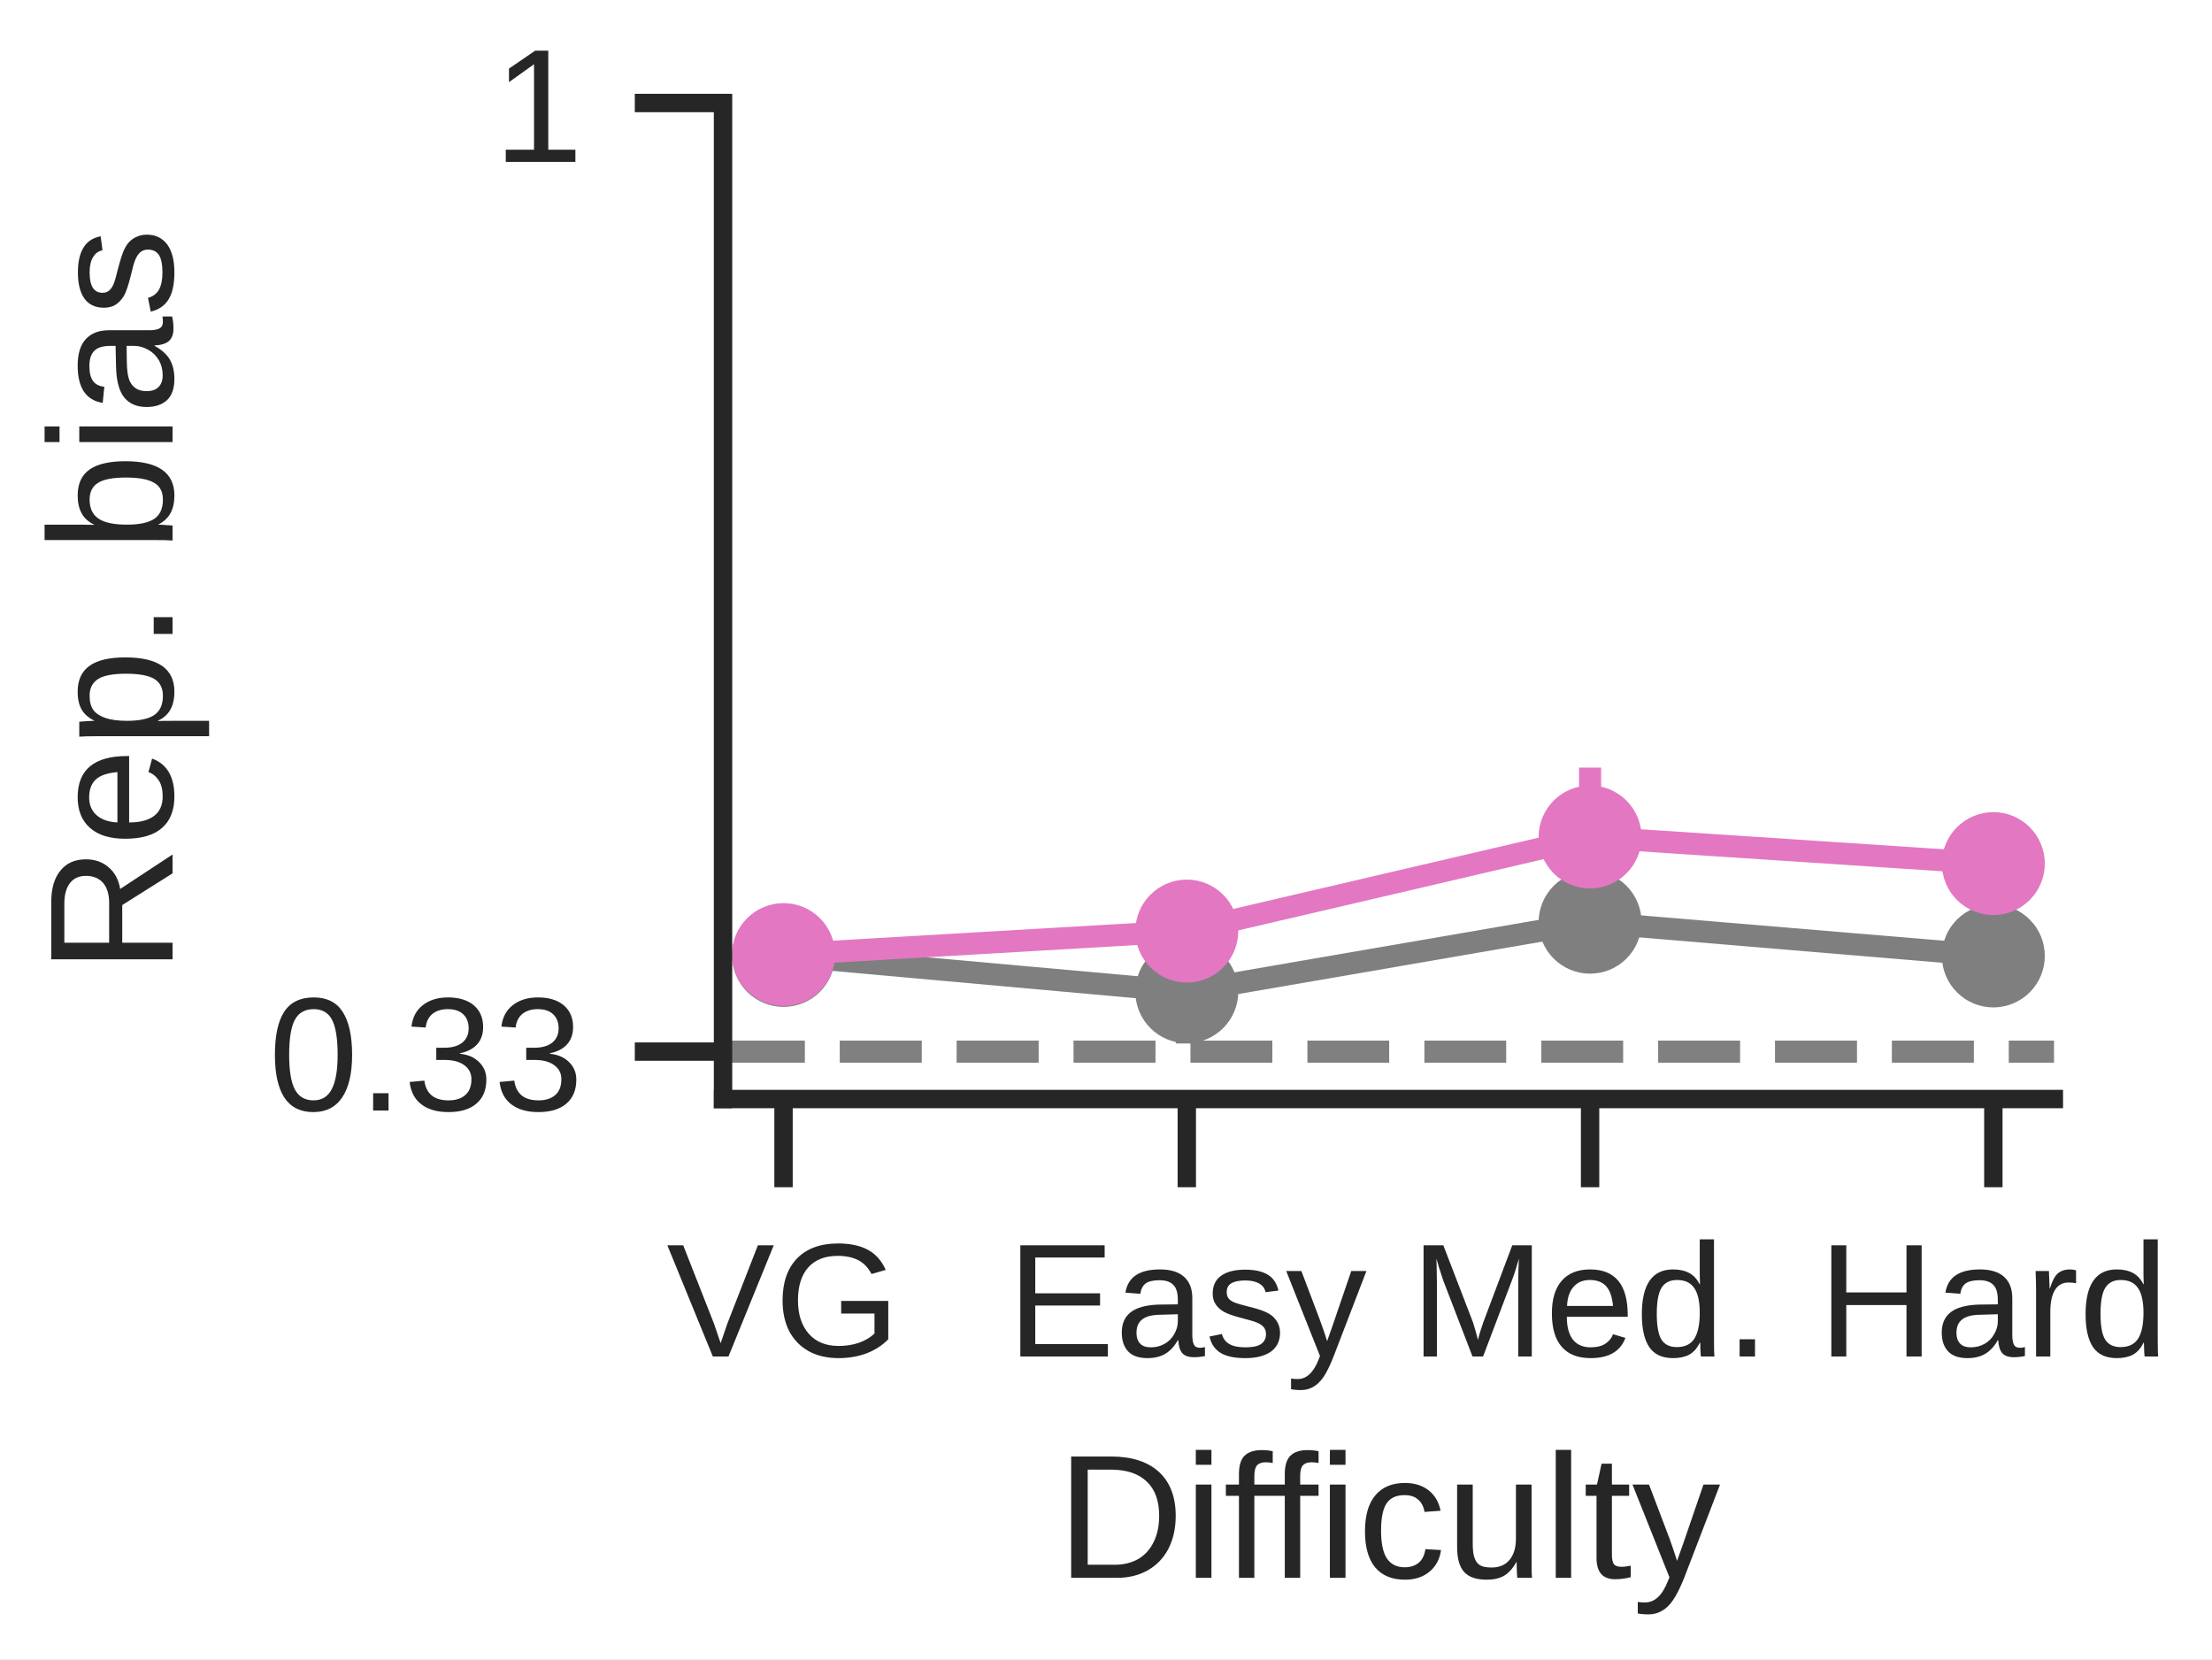
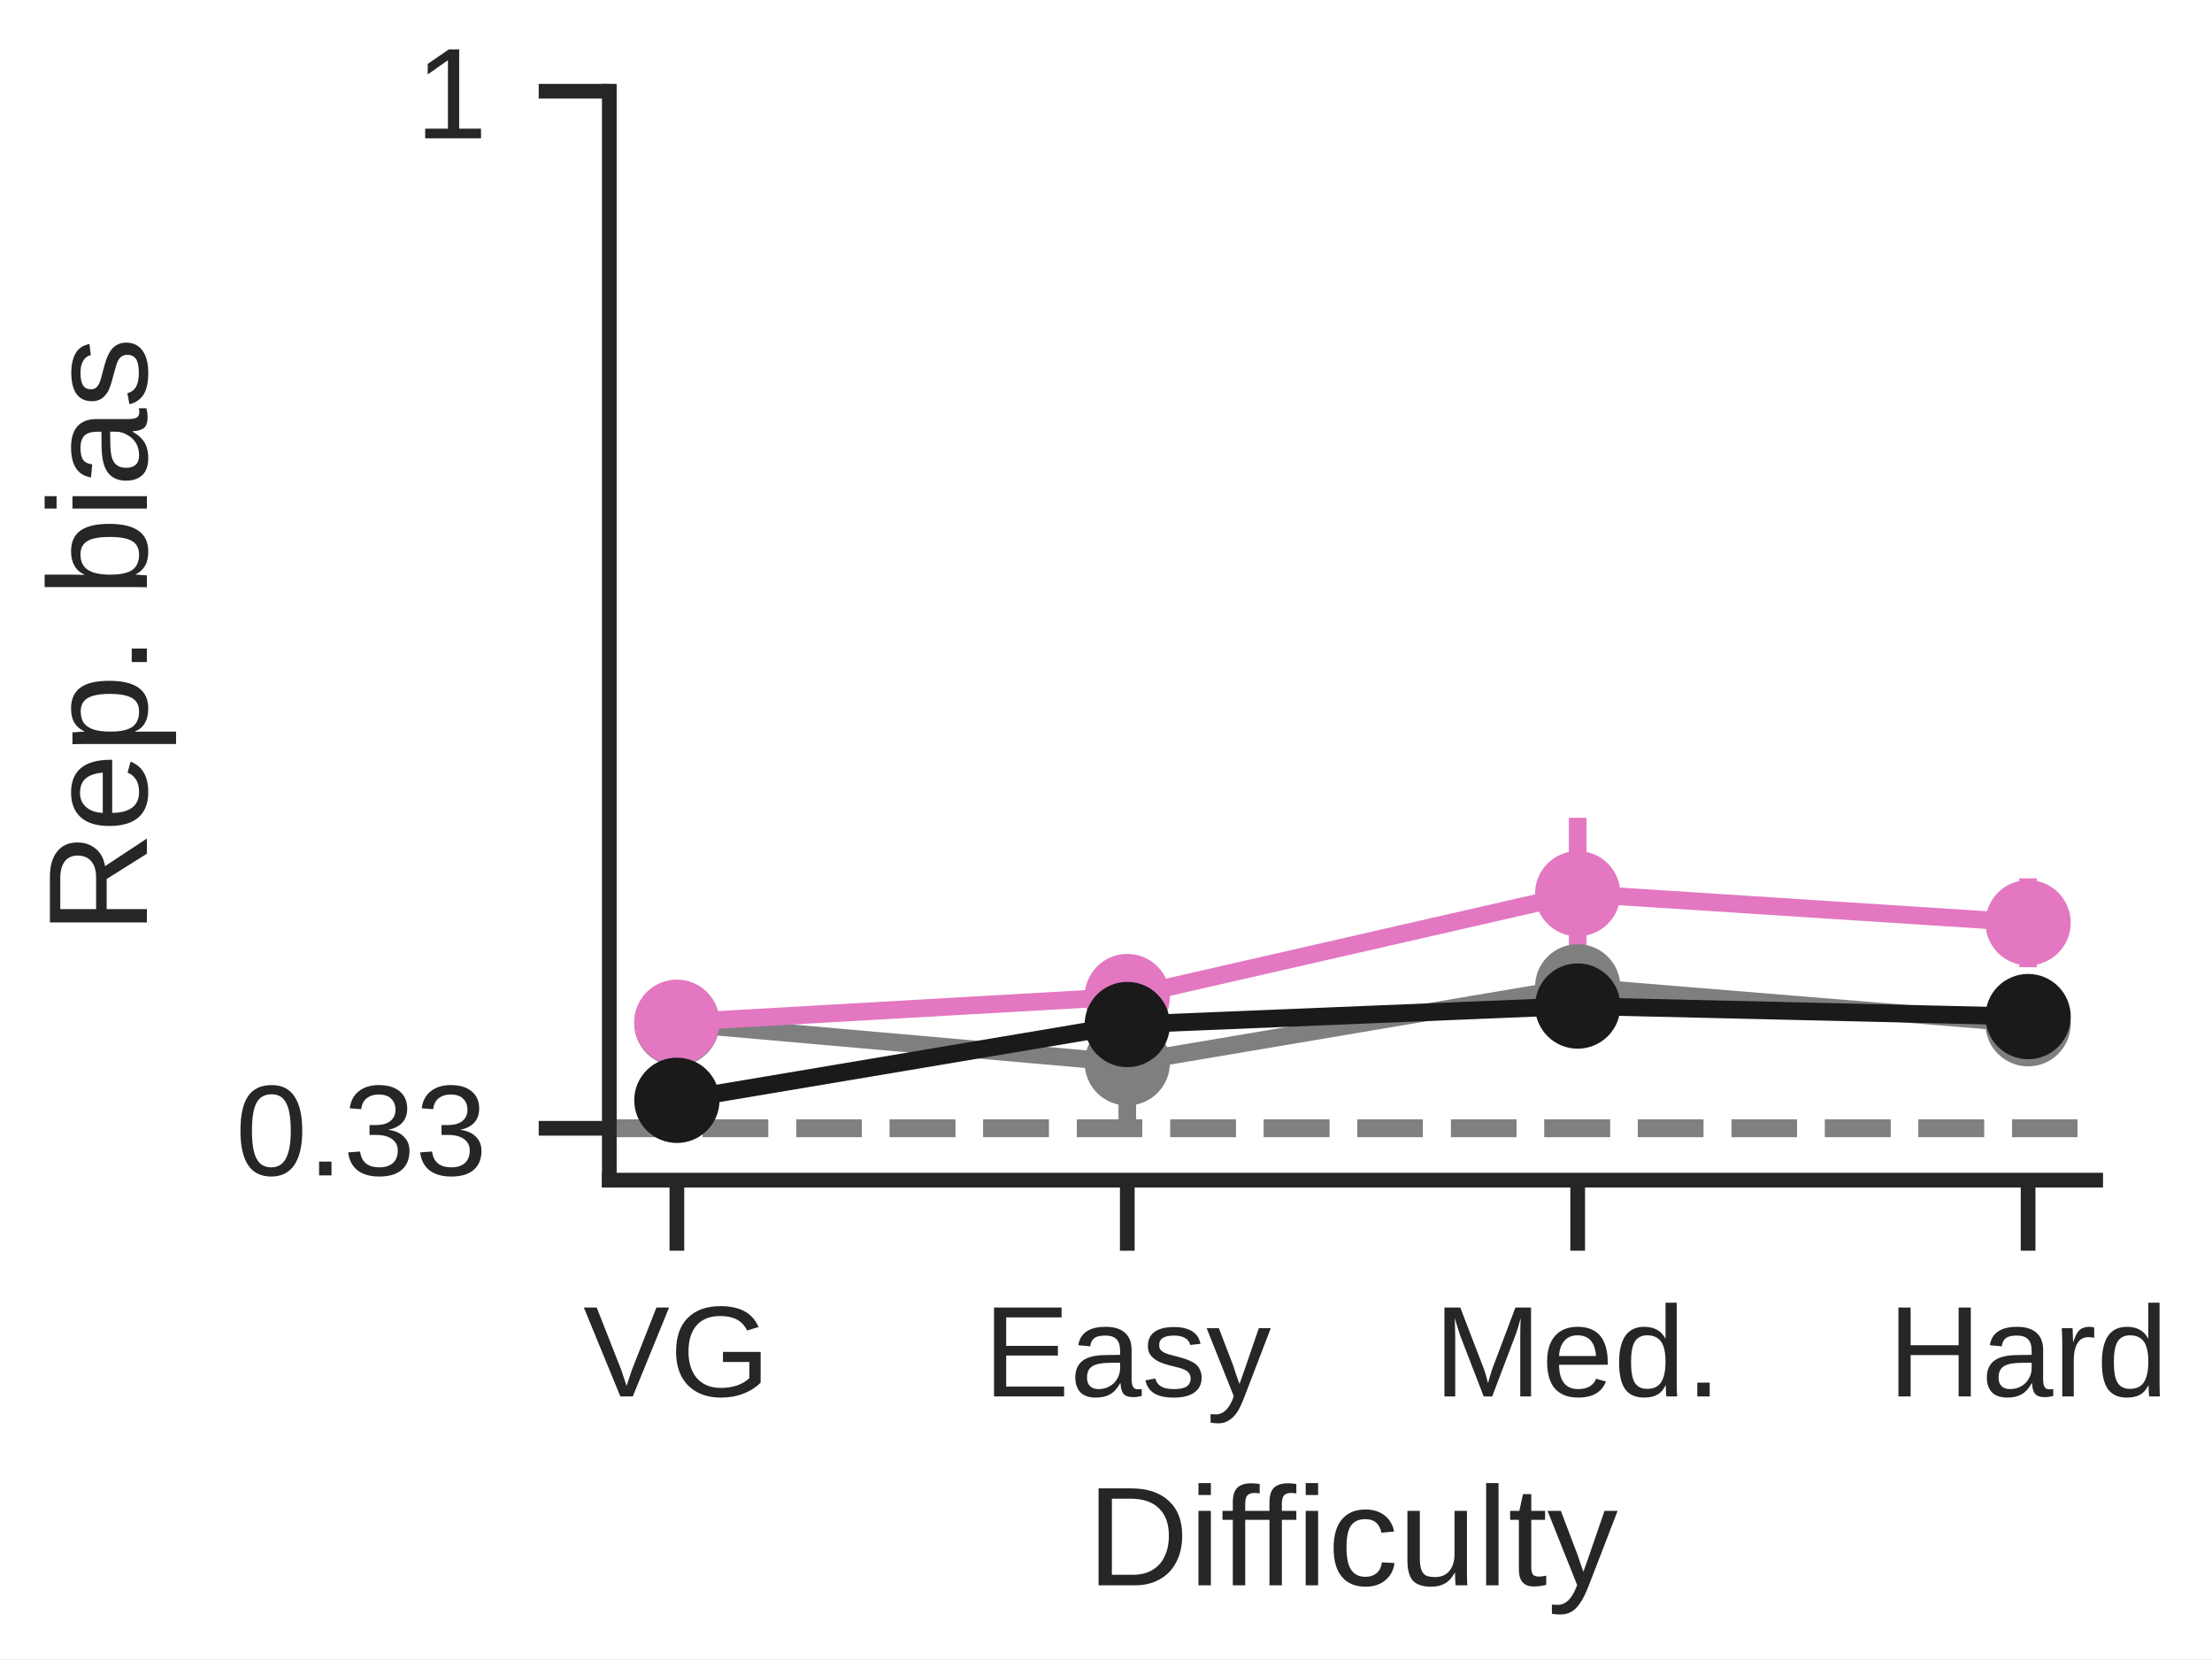
<svg xmlns="http://www.w3.org/2000/svg" xmlns:xlink="http://www.w3.org/1999/xlink" width="150.425pt" height="112.819pt" viewBox="0 0 150.425 112.819" version="1.1">
  <defs>
    <style type="text/css">*{stroke-linejoin: round; stroke-linecap: butt}</style>
  </defs>
  <g id="figure_1">
    <g id="patch_1">
      <path d="M 0 112.819  L 150.425 112.819  L 150.425 0  L 0 0  z " style="fill: #ffffff" />
    </g>
    <g id="axes_1">
      <g id="patch_2">
-         <path d="M 49.169 74.733  L 139.67 74.733  L 139.67 7.004  L 49.169 7.004  z " style="fill: #ffffff" />
+         <path d="M 41.435 80.25  L 142.514 80.25  L 142.514 6.204  L 41.435 6.204  z " style="fill: #ffffff" />
      </g>
      <g id="matplotlib.axis_1">
        <g id="xtick_1">
          <g id="line2d_1">
            <defs>
-               <path id="md5eafbbcb9" d="M 0 0  L 0 6  " style="stroke: #262626; stroke-width: 1.25" />
+               <path id="m986cabda8f" d="M 0 0  L 0 4.8  " style="stroke: #262626" />
            </defs>
            <g>
-               <use xlink:href="#md5eafbbcb9" x="53.283" y="74.733" style="fill: #262626; stroke: #262626; stroke-width: 1.25" />
+               <use xlink:href="#m986cabda8f" x="46.03" y="80.25" style="fill: #262626; stroke: #262626" />
            </g>
          </g>
          <g id="text_1">
-             <text style="font-size: 11px; font-family: 'Arial', 'DejaVu Sans', 'Liberation Sans', 'Bitstream Vera Sans', sans-serif; text-anchor: middle; fill: #262626" x="53.283" y="92.242" transform="rotate(-0 53.28266 92.24155)">VG</text>
+             <text style="font-size: 8.8px; font-family: 'Arial', 'DejaVu Sans', 'Liberation Sans', 'Bitstream Vera Sans', sans-serif; text-anchor: middle; fill: #262626" x="46.03" y="94.957" transform="rotate(-0 46.02972 94.95697)">VG</text>
          </g>
        </g>
        <g id="xtick_2">
          <g id="line2d_2">
            <g>
-               <use xlink:href="#md5eafbbcb9" x="80.707" y="74.733" style="fill: #262626; stroke: #262626; stroke-width: 1.25" />
+               <use xlink:href="#m986cabda8f" x="76.66" y="80.25" style="fill: #262626; stroke: #262626" />
            </g>
          </g>
          <g id="text_2">
-             <text style="font-size: 11px; font-family: 'Arial', 'DejaVu Sans', 'Liberation Sans', 'Bitstream Vera Sans', sans-serif; text-anchor: middle; fill: #262626" x="80.707" y="92.242" transform="rotate(-0 80.70714 92.24155)">Easy</text>
+             <text style="font-size: 8.8px; font-family: 'Arial', 'DejaVu Sans', 'Liberation Sans', 'Bitstream Vera Sans', sans-serif; text-anchor: middle; fill: #262626" x="76.66" y="94.957" transform="rotate(-0 76.65957 94.95697)">Easy</text>
          </g>
        </g>
        <g id="xtick_3">
          <g id="line2d_3">
            <g>
-               <use xlink:href="#md5eafbbcb9" x="108.132" y="74.733" style="fill: #262626; stroke: #262626; stroke-width: 1.25" />
+               <use xlink:href="#m986cabda8f" x="107.289" y="80.25" style="fill: #262626; stroke: #262626" />
            </g>
          </g>
          <g id="text_3">
-             <text style="font-size: 11px; font-family: 'Arial', 'DejaVu Sans', 'Liberation Sans', 'Bitstream Vera Sans', sans-serif; text-anchor: middle; fill: #262626" x="108.132" y="92.242" transform="rotate(-0 108.1316 92.24155)">Med.</text>
+             <text style="font-size: 8.8px; font-family: 'Arial', 'DejaVu Sans', 'Liberation Sans', 'Bitstream Vera Sans', sans-serif; text-anchor: middle; fill: #262626" x="107.289" y="94.957" transform="rotate(-0 107.2894 94.95697)">Med.</text>
          </g>
        </g>
        <g id="xtick_4">
          <g id="line2d_4">
            <g>
-               <use xlink:href="#md5eafbbcb9" x="135.556" y="74.733" style="fill: #262626; stroke: #262626; stroke-width: 1.25" />
+               <use xlink:href="#m986cabda8f" x="137.919" y="80.25" style="fill: #262626; stroke: #262626" />
            </g>
          </g>
          <g id="text_4">
-             <text style="font-size: 11px; font-family: 'Arial', 'DejaVu Sans', 'Liberation Sans', 'Bitstream Vera Sans', sans-serif; text-anchor: middle; fill: #262626" x="135.556" y="92.242" transform="rotate(-0 135.5561 92.24155)">Hard</text>
+             <text style="font-size: 8.8px; font-family: 'Arial', 'DejaVu Sans', 'Liberation Sans', 'Bitstream Vera Sans', sans-serif; text-anchor: middle; fill: #262626" x="137.919" y="94.957" transform="rotate(-0 137.9193 94.95697)">Hard</text>
          </g>
        </g>
        <g id="text_5">
-           <text style="font-size: 12px; font-family: 'Arial', 'DejaVu Sans', 'Liberation Sans', 'Bitstream Vera Sans', sans-serif; text-anchor: middle; fill: #262626" x="94.419" y="107.293" transform="rotate(-0 94.41938 107.293)">Difficulty</text>
+           <text style="font-size: 9.6px; font-family: 'Arial', 'DejaVu Sans', 'Liberation Sans', 'Bitstream Vera Sans', sans-serif; text-anchor: middle; fill: #262626" x="91.974" y="107.798" transform="rotate(-0 91.9745 107.7982)">Difficulty</text>
        </g>
      </g>
      <g id="matplotlib.axis_2">
        <g id="ytick_1">
          <g id="line2d_5">
            <defs>
-               <path id="mf5432611da" d="M 0 0  L -6 0  " style="stroke: #262626; stroke-width: 1.25" />
+               <path id="m5198b93d56" d="M 0 0  L -4.8 0  " style="stroke: #262626" />
            </defs>
            <g>
-               <use xlink:href="#mf5432611da" x="49.169" y="71.508" style="fill: #262626; stroke: #262626; stroke-width: 1.25" />
+               <use xlink:href="#m5198b93d56" x="41.435" y="76.724" style="fill: #262626; stroke: #262626" />
            </g>
          </g>
          <g id="text_6">
-             <text style="font-size: 11px; font-family: 'Arial', 'DejaVu Sans', 'Liberation Sans', 'Bitstream Vera Sans', sans-serif; text-anchor: end; fill: #262626" x="39.669" y="75.512" transform="rotate(-0 39.66899 75.51221)">0.33</text>
+             <text style="font-size: 8.8px; font-family: 'Arial', 'DejaVu Sans', 'Liberation Sans', 'Bitstream Vera Sans', sans-serif; text-anchor: end; fill: #262626" x="33.135" y="79.928" transform="rotate(-0 33.13524 79.92761)">0.33</text>
          </g>
        </g>
        <g id="ytick_2">
          <g id="line2d_6">
            <g>
-               <use xlink:href="#mf5432611da" x="49.169" y="7.004" style="fill: #262626; stroke: #262626; stroke-width: 1.25" />
+               <use xlink:href="#m5198b93d56" x="41.435" y="6.204" style="fill: #262626; stroke: #262626" />
            </g>
          </g>
          <g id="text_7">
-             <text style="font-size: 11px; font-family: 'Arial', 'DejaVu Sans', 'Liberation Sans', 'Bitstream Vera Sans', sans-serif; text-anchor: end; fill: #262626" x="39.669" y="11.009" transform="rotate(-0 39.66899 11.00854)">1</text>
+             <text style="font-size: 8.8px; font-family: 'Arial', 'DejaVu Sans', 'Liberation Sans', 'Bitstream Vera Sans', sans-serif; text-anchor: end; fill: #262626" x="33.135" y="9.407" transform="rotate(-0 33.13524 9.406881)">1</text>
          </g>
        </g>
        <g id="text_8">
-           <text style="font-size: 12px; font-family: 'Arial', 'DejaVu Sans', 'Liberation Sans', 'Bitstream Vera Sans', sans-serif; text-anchor: middle; fill: #262626" x="11.737" y="40.869" transform="rotate(-90 11.73657 40.86882)">Rep. bias</text>
+           <text style="font-size: 9.6px; font-family: 'Arial', 'DejaVu Sans', 'Liberation Sans', 'Bitstream Vera Sans', sans-serif; text-anchor: middle; fill: #262626" x="9.989" y="43.227" transform="rotate(-90 9.989302 43.22695)">Rep. bias</text>
        </g>
      </g>
      <g id="LineCollection_1">
-         <path d="M 53.283 67.188  L 53.283 62.748  " clip-path="url(#pda59273777)" style="fill: none; stroke: #7f7f7f; stroke-width: 1.5" />
-         <path d="M 80.707 70.957  L 80.707 63.917  " clip-path="url(#pda59273777)" style="fill: none; stroke: #7f7f7f; stroke-width: 1.5" />
-         <path d="M 108.132 63.947  L 108.132 61.471  " clip-path="url(#pda59273777)" style="fill: none; stroke: #7f7f7f; stroke-width: 1.5" />
-         <path d="M 135.556 66.816  L 135.556 63.19  " clip-path="url(#pda59273777)" style="fill: none; stroke: #7f7f7f; stroke-width: 1.5" />
+         <path d="M 46.03 72.001  L 46.03 67.147  " clip-path="url(#p45032e541b)" style="fill: none; stroke: #7f7f7f; stroke-width: 1.2" />
+         <path d="M 76.66 76.121  L 76.66 68.425  " clip-path="url(#p45032e541b)" style="fill: none; stroke: #7f7f7f; stroke-width: 1.2" />
+         <path d="M 107.289 68.458  L 107.289 65.751  " clip-path="url(#p45032e541b)" style="fill: none; stroke: #7f7f7f; stroke-width: 1.2" />
+         <path d="M 137.919 71.595  L 137.919 67.63  " clip-path="url(#p45032e541b)" style="fill: none; stroke: #7f7f7f; stroke-width: 1.2" />
      </g>
      <g id="line2d_7">
-         <path d="M 49.169 71.508  L 139.67 71.508  " clip-path="url(#pda59273777)" style="fill: none; stroke-dasharray: 5.55,2.4; stroke-dashoffset: 0; stroke: #808080; stroke-width: 1.5" />
+         <path d="M 41.435 76.724  L 142.514 76.724  " clip-path="url(#p45032e541b)" style="fill: none; stroke-dasharray: 4.44,1.92; stroke-dashoffset: 0; stroke: #808080; stroke-width: 1.2" />
      </g>
      <g id="LineCollection_2">
-         <path d="M 53.283 66.823  L 53.283 63.001  " clip-path="url(#pda59273777)" style="fill: none; stroke: #e377c2; stroke-width: 1.5" />
-         <path d="M 80.707 64.908  L 80.707 61.717  " clip-path="url(#pda59273777)" style="fill: none; stroke: #e377c2; stroke-width: 1.5" />
-         <path d="M 108.132 61.632  L 108.132 52.196  " clip-path="url(#pda59273777)" style="fill: none; stroke: #e377c2; stroke-width: 1.5" />
-         <path d="M 135.556 61.487  L 135.556 55.961  " clip-path="url(#pda59273777)" style="fill: none; stroke: #e377c2; stroke-width: 1.5" />
+         <path d="M 46.03 71.602  L 46.03 67.423  " clip-path="url(#p45032e541b)" style="fill: none; stroke: #e377c2; stroke-width: 1.2" />
+         <path d="M 76.66 69.509  L 76.66 66.02  " clip-path="url(#p45032e541b)" style="fill: none; stroke: #e377c2; stroke-width: 1.2" />
+         <path d="M 107.289 65.927  L 107.289 55.611  " clip-path="url(#p45032e541b)" style="fill: none; stroke: #e377c2; stroke-width: 1.2" />
+         <path d="M 137.919 65.768  L 137.919 59.727  " clip-path="url(#p45032e541b)" style="fill: none; stroke: #e377c2; stroke-width: 1.2" />
      </g>
      <g id="line2d_8">
-         <path d="M 49.169 71.508  L 139.67 71.508  " clip-path="url(#pda59273777)" style="fill: none; stroke-dasharray: 5.55,2.4; stroke-dashoffset: 0; stroke: #808080; stroke-width: 1.5" />
+         <path d="M 41.435 76.724  L 142.514 76.724  " clip-path="url(#p45032e541b)" style="fill: none; stroke-dasharray: 4.44,1.92; stroke-dashoffset: 0; stroke: #808080; stroke-width: 1.2" />
+       </g>
+       <g id="LineCollection_3">
+         <path d="M 46.03 77.006  L 46.03 72.637  " clip-path="url(#p45032e541b)" style="fill: none; stroke: #1a1a1a; stroke-width: 1.2" />
+         <path d="M 76.66 70.592  L 76.66 68.741  " clip-path="url(#p45032e541b)" style="fill: none; stroke: #1a1a1a; stroke-width: 1.2" />
+         <path d="M 107.289 69.439  L 107.289 67.381  " clip-path="url(#p45032e541b)" style="fill: none; stroke: #1a1a1a; stroke-width: 1.2" />
+         <path d="M 137.919 70.164  L 137.919 68.09  " clip-path="url(#p45032e541b)" style="fill: none; stroke: #1a1a1a; stroke-width: 1.2" />
      </g>
      <g id="line2d_9">
-         <path d="M 53.283 64.968  L 80.707 67.437  L 108.132 62.709  L 135.556 65.003  " clip-path="url(#pda59273777)" style="fill: none; stroke: #7f7f7f; stroke-width: 1.5; stroke-linecap: round" />
+         <path d="M 41.435 76.724  L 142.514 76.724  " clip-path="url(#p45032e541b)" style="fill: none; stroke-dasharray: 4.44,1.92; stroke-dashoffset: 0; stroke: #808080; stroke-width: 1.2" />
+       </g>
+       <g id="line2d_10">
+         <path d="M 46.03 69.574  L 76.66 72.273  L 107.289 67.104  L 137.919 69.613  " clip-path="url(#p45032e541b)" style="fill: none; stroke: #7f7f7f; stroke-width: 1.2; stroke-linecap: round" />
        <defs>
-           <path id="mccf8324fb9" d="M 0 3  C 0.796 3 1.559 2.684 2.121 2.121  C 2.684 1.559 3 0.796 3 0  C 3 -0.796 2.684 -1.559 2.121 -2.121  C 1.559 -2.684 0.796 -3 0 -3  C -0.796 -3 -1.559 -2.684 -2.121 -2.121  C -2.684 -1.559 -3 -0.796 -3 0  C -3 0.796 -2.684 1.559 -2.121 2.121  C -1.559 2.684 -0.796 3 0 3  z " style="stroke: #7f7f7f" />
+           <path id="m74f339c392" d="M 0 2.4  C 0.636 2.4 1.247 2.147 1.697 1.697  C 2.147 1.247 2.4 0.636 2.4 0  C 2.4 -0.636 2.147 -1.247 1.697 -1.697  C 1.247 -2.147 0.636 -2.4 0 -2.4  C -0.636 -2.4 -1.247 -2.147 -1.697 -1.697  C -2.147 -1.247 -2.4 -0.636 -2.4 0  C -2.4 0.636 -2.147 1.247 -1.697 1.697  C -1.247 2.147 -0.636 2.4 0 2.4  z " style="stroke: #7f7f7f" />
        </defs>
-         <g clip-path="url(#pda59273777)">
-           <use xlink:href="#mccf8324fb9" x="53.283" y="64.968" style="fill: #7f7f7f; stroke: #7f7f7f" />
-           <use xlink:href="#mccf8324fb9" x="80.707" y="67.437" style="fill: #7f7f7f; stroke: #7f7f7f" />
-           <use xlink:href="#mccf8324fb9" x="108.132" y="62.709" style="fill: #7f7f7f; stroke: #7f7f7f" />
-           <use xlink:href="#mccf8324fb9" x="135.556" y="65.003" style="fill: #7f7f7f; stroke: #7f7f7f" />
+         <g clip-path="url(#p45032e541b)">
+           <use xlink:href="#m74f339c392" x="46.03" y="69.574" style="fill: #7f7f7f; stroke: #7f7f7f" />
+           <use xlink:href="#m74f339c392" x="76.66" y="72.273" style="fill: #7f7f7f; stroke: #7f7f7f" />
+           <use xlink:href="#m74f339c392" x="107.289" y="67.104" style="fill: #7f7f7f; stroke: #7f7f7f" />
+           <use xlink:href="#m74f339c392" x="137.919" y="69.613" style="fill: #7f7f7f; stroke: #7f7f7f" />
        </g>
      </g>
-       <g id="line2d_10">
-         <path d="M 53.283 64.912  L 80.707 63.313  L 108.132 56.914  L 135.556 58.724  " clip-path="url(#pda59273777)" style="fill: none; stroke: #e377c2; stroke-width: 1.5; stroke-linecap: round" />
+       <g id="line2d_11">
+         <path d="M 46.03 69.513  L 76.66 67.765  L 107.289 60.769  L 137.919 62.747  " clip-path="url(#p45032e541b)" style="fill: none; stroke: #e377c2; stroke-width: 1.2; stroke-linecap: round" />
        <defs>
-           <path id="md2b22e5081" d="M 0 3  C 0.796 3 1.559 2.684 2.121 2.121  C 2.684 1.559 3 0.796 3 0  C 3 -0.796 2.684 -1.559 2.121 -2.121  C 1.559 -2.684 0.796 -3 0 -3  C -0.796 -3 -1.559 -2.684 -2.121 -2.121  C -2.684 -1.559 -3 -0.796 -3 0  C -3 0.796 -2.684 1.559 -2.121 2.121  C -1.559 2.684 -0.796 3 0 3  z " style="stroke: #e377c2" />
+           <path id="m9dff98753f" d="M 0 2.4  C 0.636 2.4 1.247 2.147 1.697 1.697  C 2.147 1.247 2.4 0.636 2.4 0  C 2.4 -0.636 2.147 -1.247 1.697 -1.697  C 1.247 -2.147 0.636 -2.4 0 -2.4  C -0.636 -2.4 -1.247 -2.147 -1.697 -1.697  C -2.147 -1.247 -2.4 -0.636 -2.4 0  C -2.4 0.636 -2.147 1.247 -1.697 1.697  C -1.247 2.147 -0.636 2.4 0 2.4  z " style="stroke: #e377c2" />
        </defs>
-         <g clip-path="url(#pda59273777)">
-           <use xlink:href="#md2b22e5081" x="53.283" y="64.912" style="fill: #e377c2; stroke: #e377c2" />
-           <use xlink:href="#md2b22e5081" x="80.707" y="63.313" style="fill: #e377c2; stroke: #e377c2" />
-           <use xlink:href="#md2b22e5081" x="108.132" y="56.914" style="fill: #e377c2; stroke: #e377c2" />
-           <use xlink:href="#md2b22e5081" x="135.556" y="58.724" style="fill: #e377c2; stroke: #e377c2" />
+         <g clip-path="url(#p45032e541b)">
+           <use xlink:href="#m9dff98753f" x="46.03" y="69.513" style="fill: #e377c2; stroke: #e377c2" />
+           <use xlink:href="#m9dff98753f" x="76.66" y="67.765" style="fill: #e377c2; stroke: #e377c2" />
+           <use xlink:href="#m9dff98753f" x="107.289" y="60.769" style="fill: #e377c2; stroke: #e377c2" />
+           <use xlink:href="#m9dff98753f" x="137.919" y="62.747" style="fill: #e377c2; stroke: #e377c2" />
+         </g>
+       </g>
+       <g id="line2d_12">
+         <path d="M 46.03 74.821  L 76.66 69.667  L 107.289 68.41  L 137.919 69.127  " clip-path="url(#p45032e541b)" style="fill: none; stroke: #1a1a1a; stroke-width: 1.2; stroke-linecap: round" />
+         <defs>
+           <path id="m27f6f9d365" d="M 0 2.4  C 0.636 2.4 1.247 2.147 1.697 1.697  C 2.147 1.247 2.4 0.636 2.4 0  C 2.4 -0.636 2.147 -1.247 1.697 -1.697  C 1.247 -2.147 0.636 -2.4 0 -2.4  C -0.636 -2.4 -1.247 -2.147 -1.697 -1.697  C -2.147 -1.247 -2.4 -0.636 -2.4 0  C -2.4 0.636 -2.147 1.247 -1.697 1.697  C -1.247 2.147 -0.636 2.4 0 2.4  z " style="stroke: #1a1a1a" />
+         </defs>
+         <g clip-path="url(#p45032e541b)">
+           <use xlink:href="#m27f6f9d365" x="46.03" y="74.821" style="fill: #1a1a1a; stroke: #1a1a1a" />
+           <use xlink:href="#m27f6f9d365" x="76.66" y="69.667" style="fill: #1a1a1a; stroke: #1a1a1a" />
+           <use xlink:href="#m27f6f9d365" x="107.289" y="68.41" style="fill: #1a1a1a; stroke: #1a1a1a" />
+           <use xlink:href="#m27f6f9d365" x="137.919" y="69.127" style="fill: #1a1a1a; stroke: #1a1a1a" />
        </g>
      </g>
      <g id="patch_3">
-         <path d="M 49.169 74.733  L 49.169 7.004  " style="fill: none; stroke: #262626; stroke-width: 1.25; stroke-linejoin: miter; stroke-linecap: square" />
+         <path d="M 41.435 80.25  L 41.435 6.204  " style="fill: none; stroke: #262626; stroke-linejoin: miter; stroke-linecap: square" />
      </g>
      <g id="patch_4">
-         <path d="M 49.169 74.733  L 139.67 74.733  " style="fill: none; stroke: #262626; stroke-width: 1.25; stroke-linejoin: miter; stroke-linecap: square" />
+         <path d="M 41.435 80.25  L 142.514 80.25  " style="fill: none; stroke: #262626; stroke-linejoin: miter; stroke-linecap: square" />
      </g>
      <g id="legend_1" />
    </g>
  </g>
  <defs>
-     <clipPath id="pda59273777">
-       <rect x="49.169" y="7.004" width="90.501" height="67.729" />
+     <clipPath id="p45032e541b">
+       <rect x="41.435" y="6.204" width="101.079" height="74.047" />
    </clipPath>
  </defs>
</svg>
